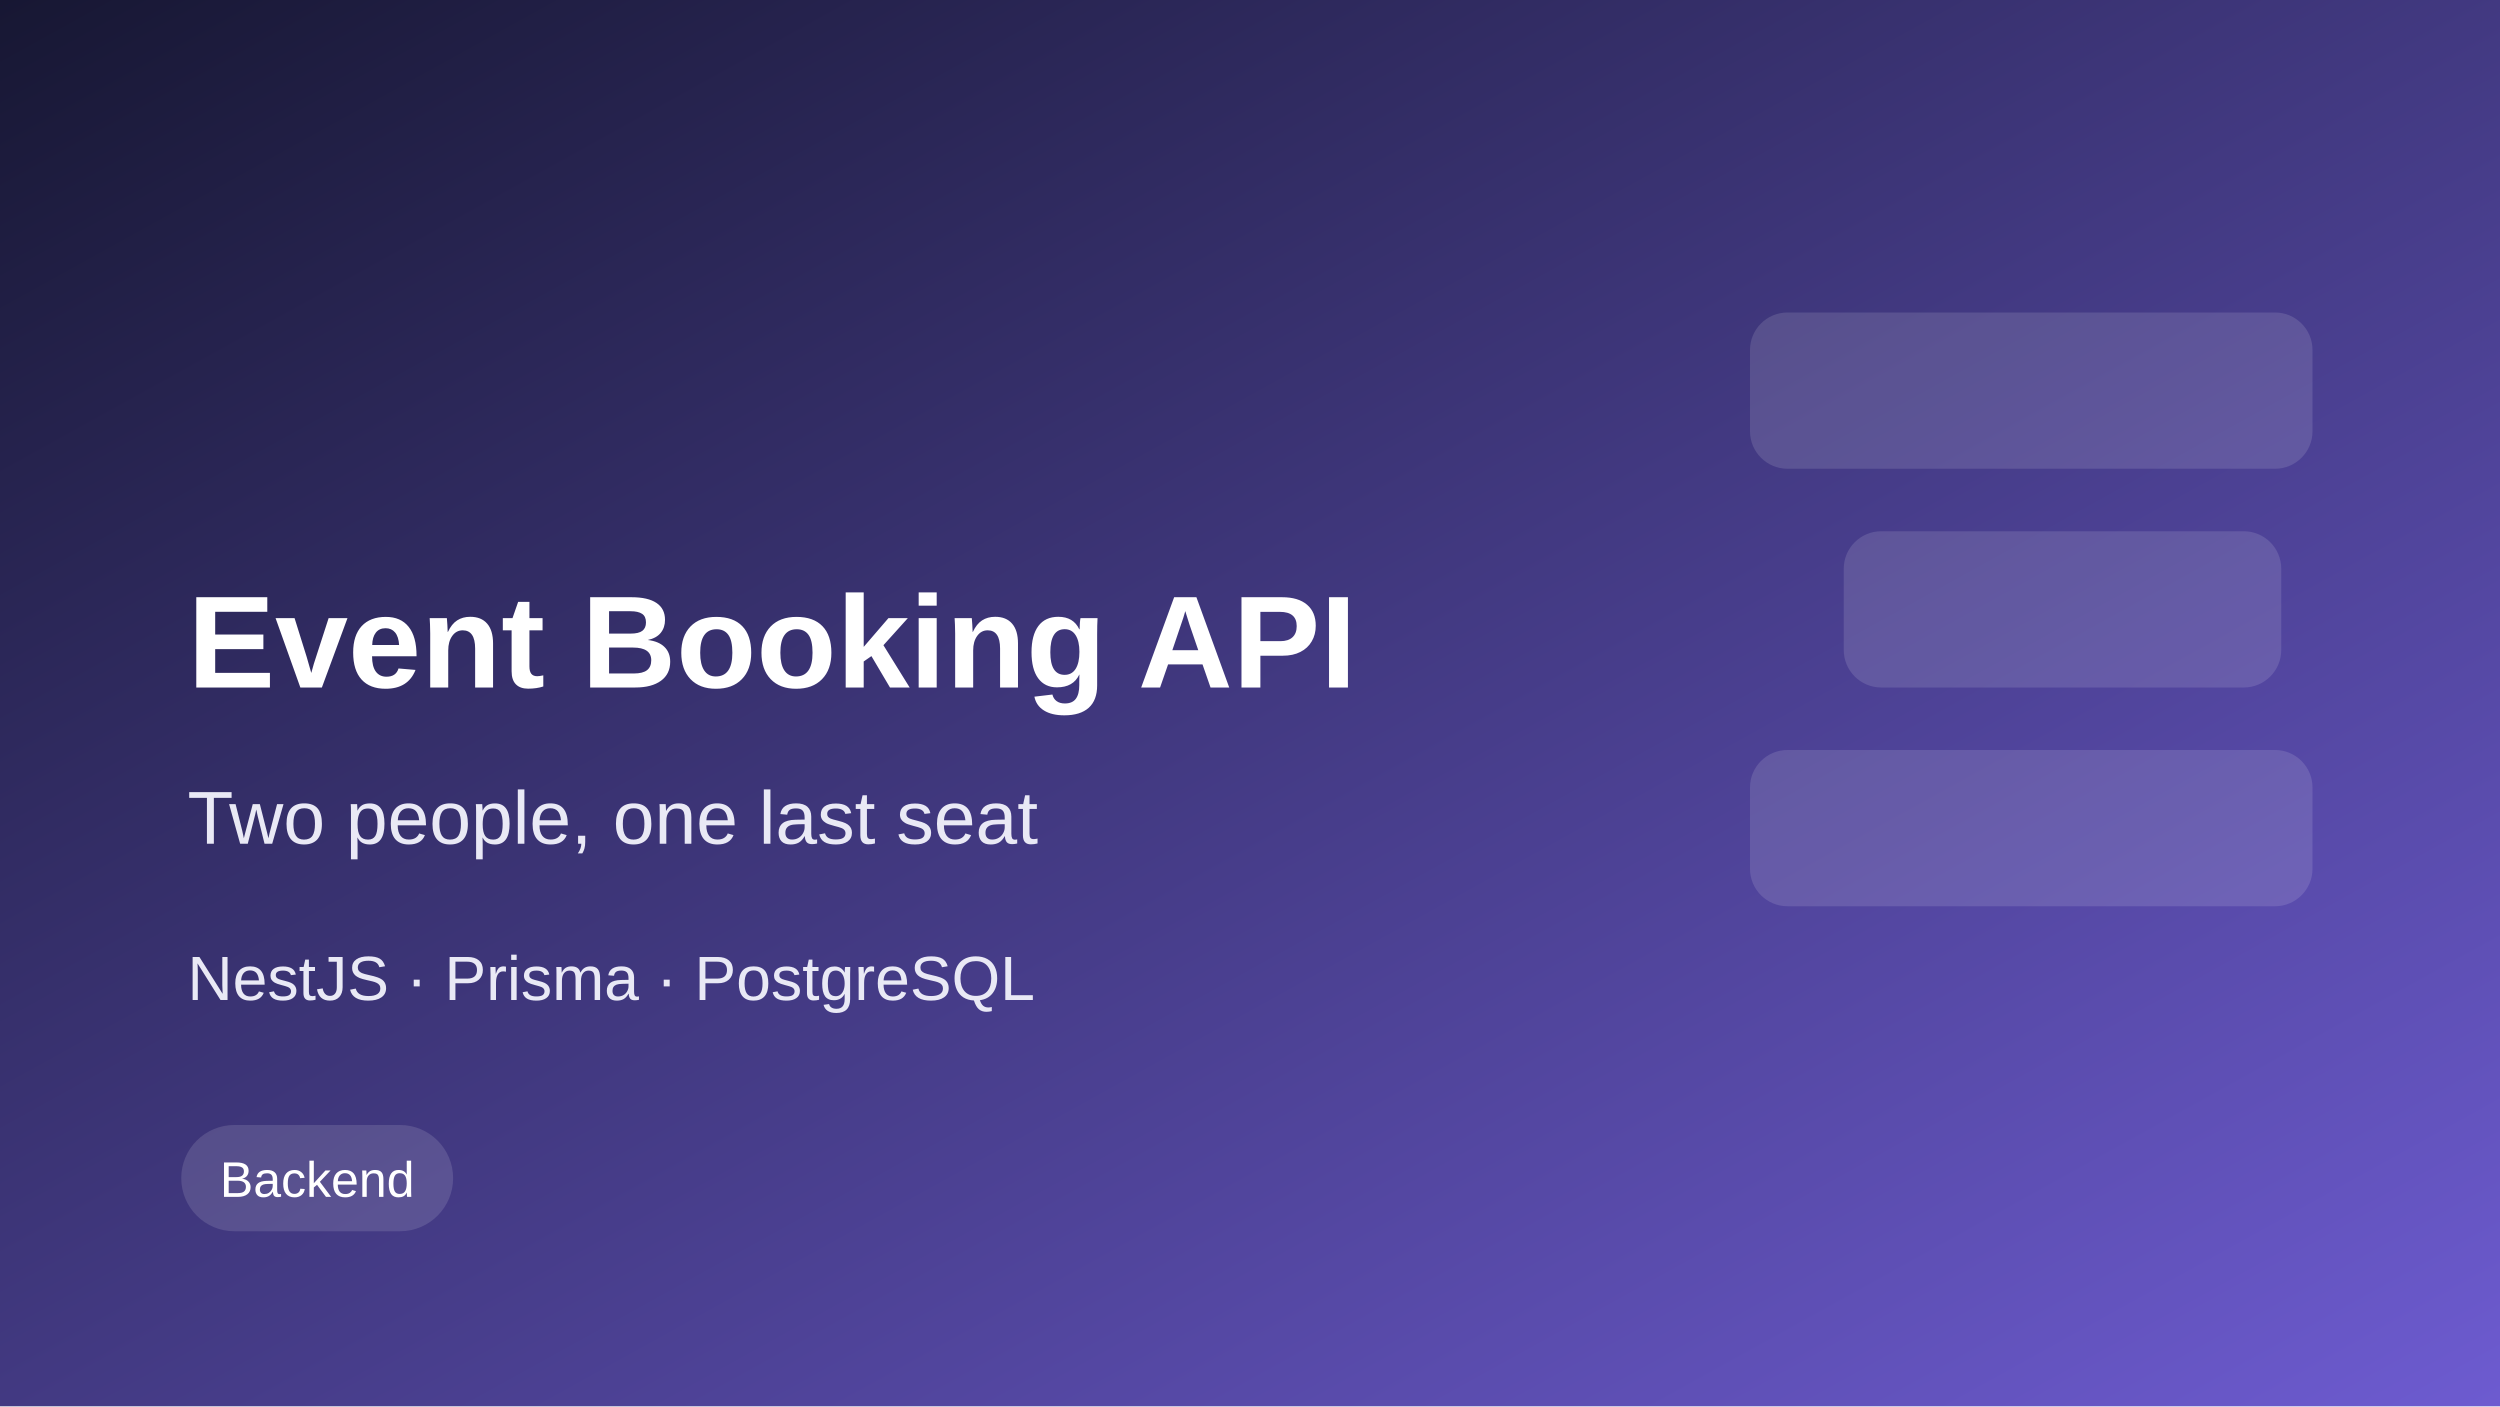
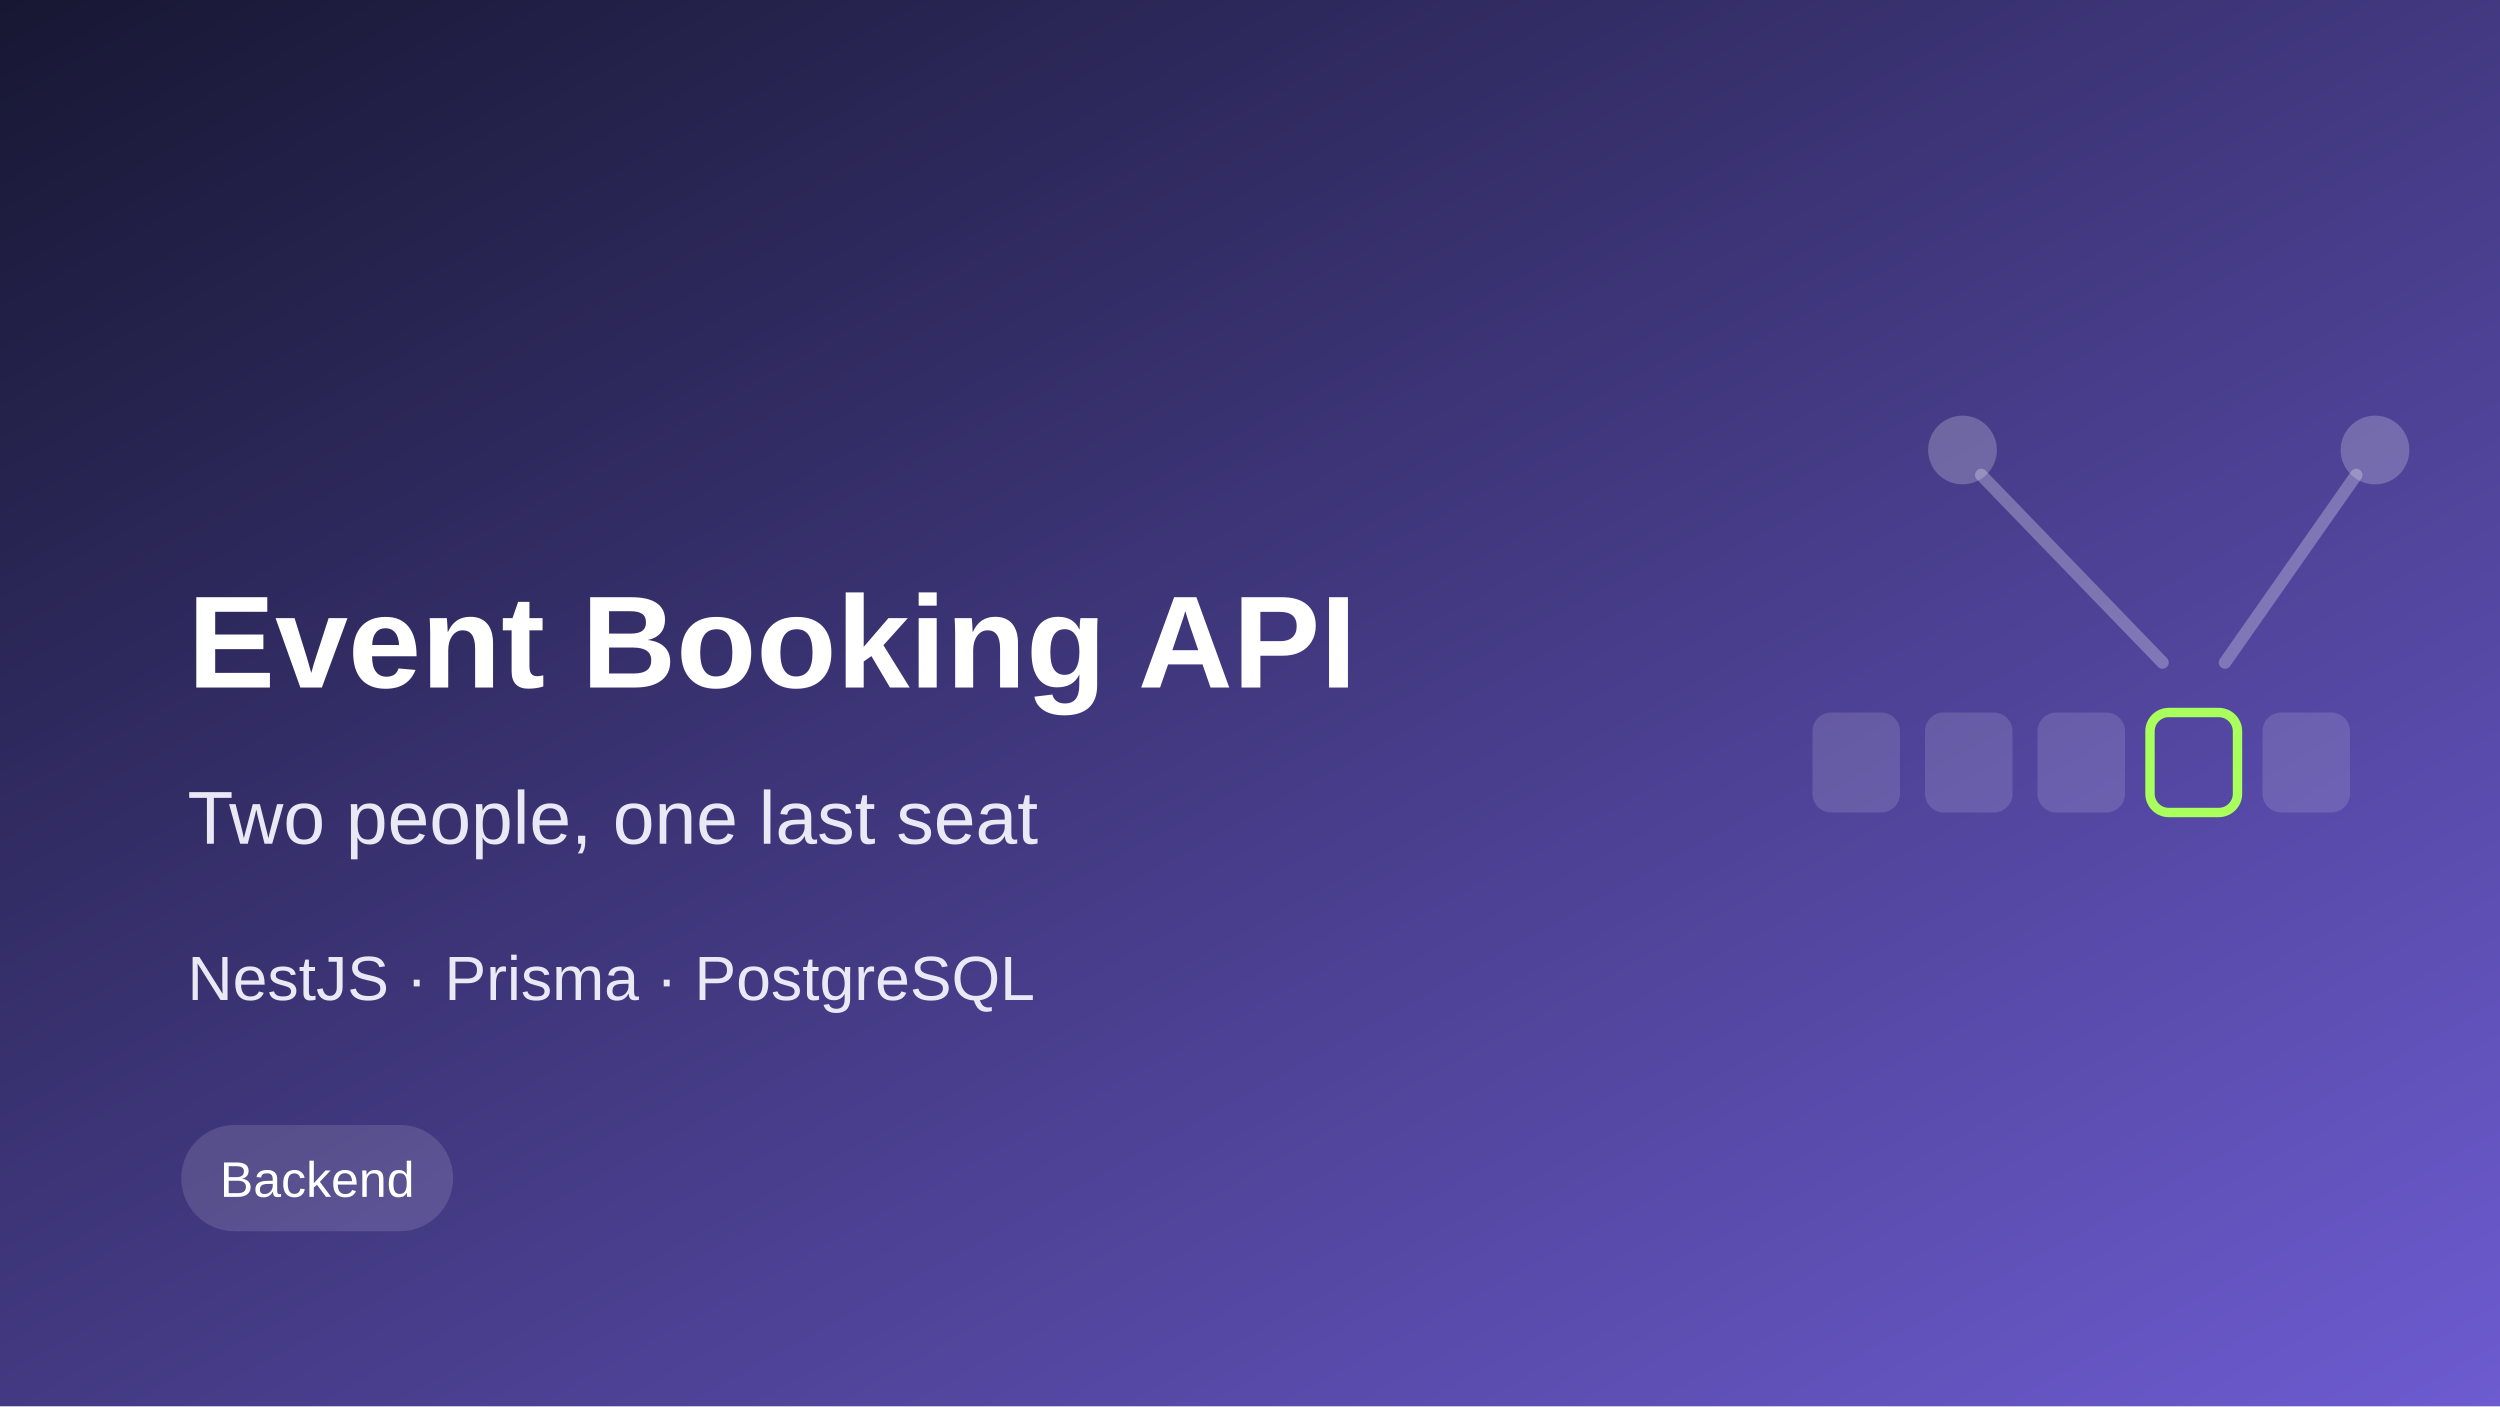
<svg xmlns="http://www.w3.org/2000/svg" viewBox="0 0 800 450" width="800" height="450">
  <defs>
    <linearGradient id="bg-event-booking" x1="0%" y1="0%" x2="100%" y2="100%">
      <stop offset="0%" stop-color="#171733" />
      <stop offset="100%" stop-color="#6d5bd0" />
    </linearGradient>
  </defs>
  <rect width="800" height="450" fill="url(#bg-event-booking)" />
-   <g fill="#ffffff20">
-     <rect x="560" y="100" width="180" height="50" rx="12" />
-     <rect x="590" y="170" width="140" height="50" rx="12" />
-     <rect x="560" y="240" width="180" height="50" rx="12" />
+   <g fill="#ffffff22">
+     <rect x="580" y="228" width="28" height="32" rx="6" />
+     <rect x="616" y="228" width="28" height="32" rx="6" />
+     <rect x="652" y="228" width="28" height="32" rx="6" />
+     <rect x="724" y="228" width="28" height="32" rx="6" />
  </g>
+   <rect x="688" y="228" width="28" height="32" rx="6" fill="none" stroke="#a9ff5b" stroke-width="3" />
+   <g stroke="#ffffff45" stroke-width="4" stroke-linecap="round" fill="none">
+     <line x1="634" y1="152" x2="692" y2="212" />
+     <line x1="754" y1="152" x2="712" y2="212" />
+   </g>
+   <circle cx="628" cy="144" r="11" fill="#ffffff38" />
+   <circle cx="760" cy="144" r="11" fill="#ffffff38" />
  <text x="60" y="220" fill="#ffffff" font-family="Arial, sans-serif" font-size="42" font-weight="700">Event Booking API</text>
  <text x="60" y="270" fill="#e9e9f5" font-family="Arial, sans-serif" font-size="24" font-weight="500">Two people, one last seat</text>
  <text x="60" y="320" fill="#e9e9f5" font-family="Arial, sans-serif" font-size="20">NestJS · Prisma · PostgreSQL</text>
  <rect x="58" y="360" width="87" height="34" rx="17" fill="#ffffff20" />
  <text x="101.5" y="383" fill="#ffffff" text-anchor="middle" font-family="Arial, sans-serif" font-size="16">Backend</text>
</svg>
